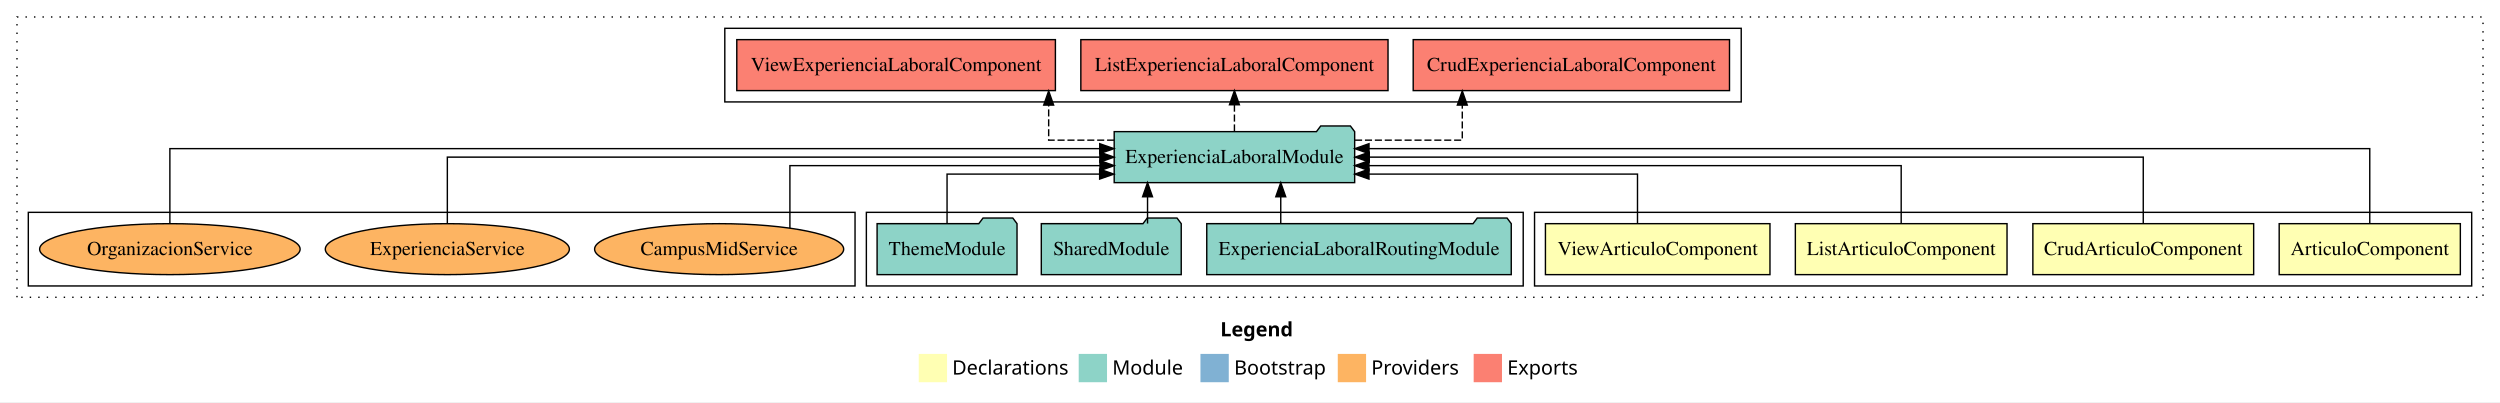
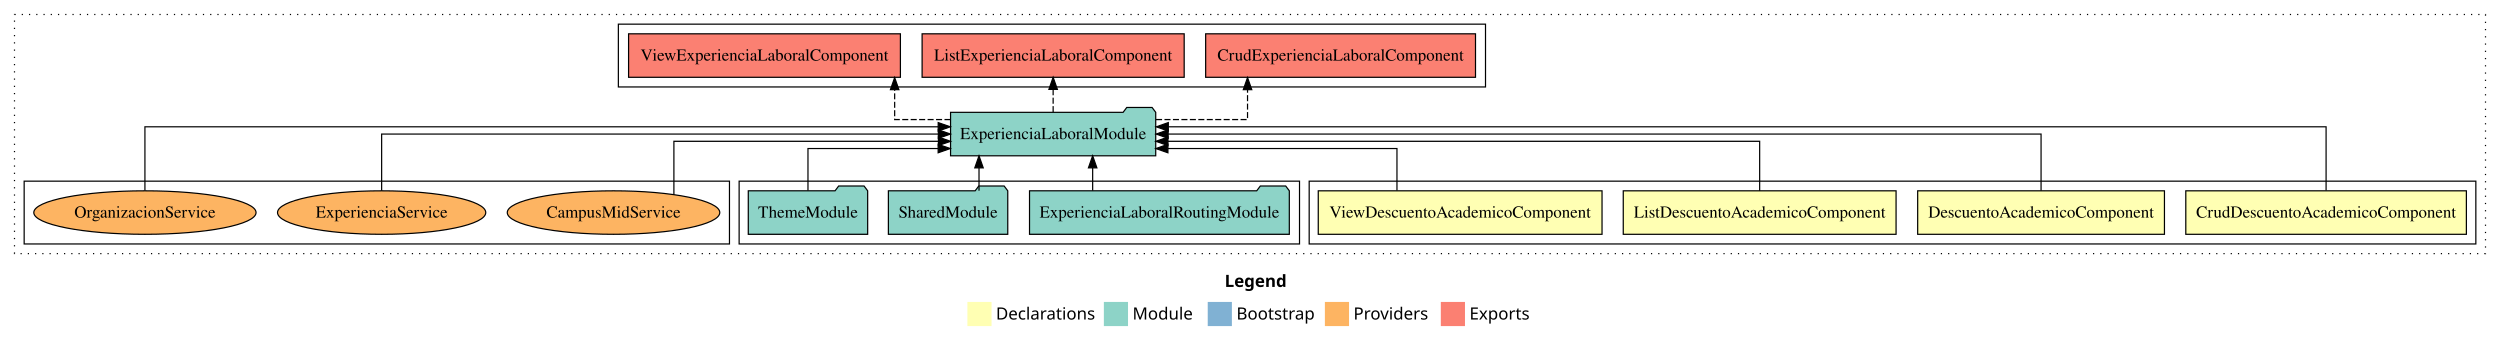
- <svg xmlns="http://www.w3.org/2000/svg" width="1766pt" height="284pt" viewBox="0.00 0.00 1766.00 284.00">
+ <svg xmlns="http://www.w3.org/2000/svg" width="2070pt" height="284pt" viewBox="0.00 0.00 2070.00 284.00">
  <g id="graph0" class="graph" transform="scale(1 1) rotate(0) translate(4 280)">
-     <polygon fill="#ffffff" stroke="transparent" points="-4,4 -4,-280 1762,-280 1762,4 -4,4" />
-     <text text-anchor="start" x="858.009" y="-42.4" font-family="sans-serif" font-weight="bold" font-size="14.00" fill="#000000">Legend</text>
-     <polygon fill="#ffffb3" stroke="transparent" points="645,-10 645,-30 665,-30 665,-10 645,-10" />
-     <text text-anchor="start" x="668.629" y="-15.4" font-family="sans-serif" font-size="14.00" fill="#000000">  Declarations</text>
-     <polygon fill="#8dd3c7" stroke="transparent" points="758,-10 758,-30 778,-30 778,-10 758,-10" />
-     <text text-anchor="start" x="781.725" y="-15.4" font-family="sans-serif" font-size="14.00" fill="#000000">  Module</text>
-     <polygon fill="#80b1d3" stroke="transparent" points="844,-10 844,-30 864,-30 864,-10 844,-10" />
-     <text text-anchor="start" x="867.781" y="-15.4" font-family="sans-serif" font-size="14.00" fill="#000000">  Bootstrap</text>
-     <polygon fill="#fdb462" stroke="transparent" points="941,-10 941,-30 961,-30 961,-10 941,-10" />
-     <text text-anchor="start" x="964.673" y="-15.4" font-family="sans-serif" font-size="14.00" fill="#000000">  Providers</text>
-     <polygon fill="#fb8072" stroke="transparent" points="1037,-10 1037,-30 1057,-30 1057,-10 1037,-10" />
-     <text text-anchor="start" x="1060.726" y="-15.4" font-family="sans-serif" font-size="14.00" fill="#000000">  Exports</text>
+     <polygon fill="#ffffff" stroke="transparent" points="-4,4 -4,-280 2066,-280 2066,4 -4,4" />
+     <text text-anchor="start" x="1010.009" y="-42.4" font-family="sans-serif" font-weight="bold" font-size="14.00" fill="#000000">Legend</text>
+     <polygon fill="#ffffb3" stroke="transparent" points="797,-10 797,-30 817,-30 817,-10 797,-10" />
+     <text text-anchor="start" x="820.629" y="-15.4" font-family="sans-serif" font-size="14.00" fill="#000000">  Declarations</text>
+     <polygon fill="#8dd3c7" stroke="transparent" points="910,-10 910,-30 930,-30 930,-10 910,-10" />
+     <text text-anchor="start" x="933.725" y="-15.4" font-family="sans-serif" font-size="14.00" fill="#000000">  Module</text>
+     <polygon fill="#80b1d3" stroke="transparent" points="996,-10 996,-30 1016,-30 1016,-10 996,-10" />
+     <text text-anchor="start" x="1019.781" y="-15.4" font-family="sans-serif" font-size="14.00" fill="#000000">  Bootstrap</text>
+     <polygon fill="#fdb462" stroke="transparent" points="1093,-10 1093,-30 1113,-30 1113,-10 1093,-10" />
+     <text text-anchor="start" x="1116.673" y="-15.4" font-family="sans-serif" font-size="14.00" fill="#000000">  Providers</text>
+     <polygon fill="#fb8072" stroke="transparent" points="1189,-10 1189,-30 1209,-30 1209,-10 1189,-10" />
+     <text text-anchor="start" x="1212.726" y="-15.4" font-family="sans-serif" font-size="14.00" fill="#000000">  Exports</text>
    <g id="clust1" class="cluster">
-       <polygon fill="none" stroke="#000000" stroke-dasharray="1,5" points="8,-70 8,-268 1750,-268 1750,-70 8,-70" />
+       <polygon fill="none" stroke="#000000" stroke-dasharray="1,5" points="8,-70 8,-268 2054,-268 2054,-70 8,-70" />
    </g>
    <g id="clust2" class="cluster">
-       <polygon fill="none" stroke="#000000" points="1080,-78 1080,-130 1742,-130 1742,-78 1080,-78" />
+       <polygon fill="none" stroke="#000000" points="1080,-78 1080,-130 2046,-130 2046,-78 1080,-78" />
    </g>
    <g id="clust7" class="cluster">
      <polygon fill="none" stroke="#000000" points="608,-78 608,-130 1072,-130 1072,-78 608,-78" />
    </g>
    <g id="clust8" class="cluster">
      <polygon fill="none" stroke="#000000" points="508,-208 508,-260 1226,-260 1226,-208 508,-208" />
    </g>
    <g id="clust10" class="cluster">
      <polygon fill="none" stroke="#000000" points="16,-78 16,-130 600,-130 600,-78 16,-78" />
    </g>
    <g id="node1" class="node">
-       <polygon fill="#ffffb3" stroke="#000000" points="1733.986,-122 1606.014,-122 1606.014,-86 1733.986,-86 1733.986,-122" />
-       <text text-anchor="middle" x="1670" y="-99.8" font-family="Times,serif" font-size="14.00" fill="#000000">ArticuloComponent</text>
+       <polygon fill="#ffffb3" stroke="#000000" points="2038.161,-122 1805.839,-122 1805.839,-86 2038.161,-86 2038.161,-122" />
+       <text text-anchor="middle" x="1922" y="-99.8" font-family="Times,serif" font-size="14.00" fill="#000000">CrudDescuentoAcademicoComponent</text>
    </g>
    <g id="node5" class="node">
      <polygon fill="#8dd3c7" stroke="#000000" points="952.936,-187 949.936,-191 928.936,-191 925.936,-187 783.064,-187 783.064,-151 952.936,-151 952.936,-187" />
      <text text-anchor="middle" x="868" y="-164.8" font-family="Times,serif" font-size="14.00" fill="#000000">ExperienciaLaboralModule</text>
    </g>
    <g id="edge1" class="edge">
-       <path fill="none" stroke="#000000" d="M1670,-122.284C1670,-143.321 1670,-175 1670,-175 1670,-175 963.069,-175 963.069,-175" />
-       <polygon fill="#000000" stroke="#000000" points="963.069,-171.5 953.069,-175 963.069,-178.5 963.069,-171.5" />
+       <path fill="none" stroke="#000000" d="M1922,-122.284C1922,-143.321 1922,-175 1922,-175 1922,-175 963.36,-175 963.36,-175" />
+       <polygon fill="#000000" stroke="#000000" points="963.361,-171.5 953.36,-175 963.36,-178.5 963.361,-171.5" />
    </g>
    <g id="node2" class="node">
-       <polygon fill="#ffffb3" stroke="#000000" points="1587.983,-122 1432.017,-122 1432.017,-86 1587.983,-86 1587.983,-122" />
-       <text text-anchor="middle" x="1510" y="-99.8" font-family="Times,serif" font-size="14.00" fill="#000000">CrudArticuloComponent</text>
+       <polygon fill="#ffffb3" stroke="#000000" points="1788.164,-122 1583.836,-122 1583.836,-86 1788.164,-86 1788.164,-122" />
+       <text text-anchor="middle" x="1686" y="-99.8" font-family="Times,serif" font-size="14.00" fill="#000000">DescuentoAcademicoComponent</text>
    </g>
    <g id="edge2" class="edge">
-       <path fill="none" stroke="#000000" d="M1510,-122.106C1510,-141.339 1510,-169 1510,-169 1510,-169 963.253,-169 963.253,-169" />
-       <polygon fill="#000000" stroke="#000000" points="963.253,-165.5 953.253,-169 963.253,-172.5 963.253,-165.5" />
+       <path fill="none" stroke="#000000" d="M1686,-122.106C1686,-141.339 1686,-169 1686,-169 1686,-169 963.225,-169 963.225,-169" />
+       <polygon fill="#000000" stroke="#000000" points="963.226,-165.5 953.225,-169 963.225,-172.5 963.226,-165.5" />
    </g>
    <g id="node3" class="node">
-       <polygon fill="#ffffb3" stroke="#000000" points="1413.765,-122 1264.235,-122 1264.235,-86 1413.765,-86 1413.765,-122" />
-       <text text-anchor="middle" x="1339" y="-99.8" font-family="Times,serif" font-size="14.00" fill="#000000">ListArticuloComponent</text>
+       <polygon fill="#ffffb3" stroke="#000000" points="1565.943,-122 1340.057,-122 1340.057,-86 1565.943,-86 1565.943,-122" />
+       <text text-anchor="middle" x="1453" y="-99.8" font-family="Times,serif" font-size="14.00" fill="#000000">ListDescuentoAcademicoComponent</text>
    </g>
    <g id="edge3" class="edge">
-       <path fill="none" stroke="#000000" d="M1339,-122.022C1339,-139.373 1339,-163 1339,-163 1339,-163 963.022,-163 963.022,-163" />
-       <polygon fill="#000000" stroke="#000000" points="963.022,-159.5 953.022,-163 963.022,-166.5 963.022,-159.5" />
+       <path fill="none" stroke="#000000" d="M1453,-122.022C1453,-139.373 1453,-163 1453,-163 1453,-163 963.064,-163 963.064,-163" />
+       <polygon fill="#000000" stroke="#000000" points="963.064,-159.5 953.064,-163 963.064,-166.5 963.064,-159.5" />
    </g>
    <g id="node4" class="node">
-       <polygon fill="#ffffb3" stroke="#000000" points="1246.305,-122 1087.695,-122 1087.695,-86 1246.305,-86 1246.305,-122" />
-       <text text-anchor="middle" x="1167" y="-99.8" font-family="Times,serif" font-size="14.00" fill="#000000">ViewArticuloComponent</text>
+       <polygon fill="#ffffb3" stroke="#000000" points="1322.483,-122 1087.517,-122 1087.517,-86 1322.483,-86 1322.483,-122" />
+       <text text-anchor="middle" x="1205" y="-99.8" font-family="Times,serif" font-size="14.00" fill="#000000">ViewDescuentoAcademicoComponent</text>
    </g>
    <g id="edge4" class="edge">
-       <path fill="none" stroke="#000000" d="M1152.728,-122.24C1152.728,-137.571 1152.728,-157 1152.728,-157 1152.728,-157 963.042,-157 963.042,-157" />
-       <polygon fill="#000000" stroke="#000000" points="963.042,-153.5 953.042,-157 963.042,-160.5 963.042,-153.5" />
+       <path fill="none" stroke="#000000" d="M1152.683,-122.24C1152.683,-137.571 1152.683,-157 1152.683,-157 1152.683,-157 963.029,-157 963.029,-157" />
+       <polygon fill="#000000" stroke="#000000" points="963.029,-153.5 953.029,-157 963.029,-160.5 963.029,-153.5" />
    </g>
    <g id="node9" class="node">
      <polygon fill="#fb8072" stroke="#000000" points="1217.716,-252 994.284,-252 994.284,-216 1217.716,-216 1217.716,-252" />
      <text text-anchor="middle" x="1106" y="-229.8" font-family="Times,serif" font-size="14.00" fill="#000000">CrudExperienciaLaboralComponent </text>
    </g>
    <g id="edge8" class="edge">
      <path fill="none" stroke="#000000" stroke-dasharray="5,2" d="M953.193,-181C991.802,-181 1028.959,-181 1028.959,-181 1028.959,-181 1028.959,-205.76 1028.959,-205.76" />
      <polygon fill="#000000" stroke="#000000" points="1025.46,-205.76 1028.959,-215.76 1032.46,-205.76 1025.46,-205.76" />
    </g>
    <g id="node10" class="node">
      <polygon fill="#fb8072" stroke="#000000" points="976.497,-252 759.503,-252 759.503,-216 976.497,-216 976.497,-252" />
      <text text-anchor="middle" x="868" y="-229.8" font-family="Times,serif" font-size="14.00" fill="#000000">ListExperienciaLaboralComponent </text>
    </g>
    <g id="edge9" class="edge">
      <path fill="none" stroke="#000000" stroke-dasharray="5,2" d="M868,-187.106C868,-187.106 868,-205.991 868,-205.991" />
      <polygon fill="#000000" stroke="#000000" points="864.5,-205.991 868,-215.991 871.5,-205.991 864.5,-205.991" />
    </g>
    <g id="node11" class="node">
      <polygon fill="#fb8072" stroke="#000000" points="741.537,-252 516.463,-252 516.463,-216 741.537,-216 741.537,-252" />
      <text text-anchor="middle" x="629" y="-229.8" font-family="Times,serif" font-size="14.00" fill="#000000">ViewExperienciaLaboralComponent </text>
    </g>
    <g id="edge10" class="edge">
      <path fill="none" stroke="#000000" stroke-dasharray="5,2" d="M783.042,-181C757.815,-181 736.779,-181 736.779,-181 736.779,-181 736.779,-205.76 736.779,-205.76" />
      <polygon fill="#000000" stroke="#000000" points="733.279,-205.76 736.779,-215.76 740.279,-205.76 733.279,-205.76" />
    </g>
    <g id="node6" class="node">
      <polygon fill="#8dd3c7" stroke="#000000" points="1063.553,-122 1060.553,-126 1039.553,-126 1036.553,-122 848.447,-122 848.447,-86 1063.553,-86 1063.553,-122" />
      <text text-anchor="middle" x="956" y="-99.8" font-family="Times,serif" font-size="14.00" fill="#000000">ExperienciaLaboralRoutingModule</text>
    </g>
    <g id="edge5" class="edge">
      <path fill="none" stroke="#000000" d="M900.721,-122.106C900.721,-122.106 900.721,-140.991 900.721,-140.991" />
      <polygon fill="#000000" stroke="#000000" points="897.221,-140.991 900.721,-150.991 904.221,-140.991 897.221,-140.991" />
    </g>
    <g id="node7" class="node">
      <polygon fill="#8dd3c7" stroke="#000000" points="830.423,-122 827.423,-126 806.423,-126 803.423,-122 731.577,-122 731.577,-86 830.423,-86 830.423,-122" />
      <text text-anchor="middle" x="781" y="-99.8" font-family="Times,serif" font-size="14.00" fill="#000000">SharedModule</text>
    </g>
    <g id="edge6" class="edge">
      <path fill="none" stroke="#000000" d="M806.622,-122.106C806.622,-122.106 806.622,-140.991 806.622,-140.991" />
      <polygon fill="#000000" stroke="#000000" points="803.122,-140.991 806.622,-150.991 810.122,-140.991 803.122,-140.991" />
    </g>
    <g id="node8" class="node">
      <polygon fill="#8dd3c7" stroke="#000000" points="714.423,-122 711.423,-126 690.423,-126 687.423,-122 615.577,-122 615.577,-86 714.423,-86 714.423,-122" />
      <text text-anchor="middle" x="665" y="-99.8" font-family="Times,serif" font-size="14.00" fill="#000000">ThemeModule</text>
    </g>
    <g id="edge7" class="edge">
      <path fill="none" stroke="#000000" d="M665,-122.24C665,-137.571 665,-157 665,-157 665,-157 772.792,-157 772.792,-157" />
      <polygon fill="#000000" stroke="#000000" points="772.792,-160.5 782.792,-157 772.792,-153.5 772.792,-160.5" />
    </g>
    <g id="node12" class="node">
      <ellipse fill="#fdb462" stroke="#000000" cx="504" cy="-104" rx="87.98" ry="18" />
      <text text-anchor="middle" x="504" y="-99.8" font-family="Times,serif" font-size="14.00" fill="#000000">CampusMidService</text>
    </g>
    <g id="edge11" class="edge">
      <path fill="none" stroke="#000000" d="M553.986,-118.888C553.986,-136.367 553.986,-163 553.986,-163 553.986,-163 773.023,-163 773.023,-163" />
      <polygon fill="#000000" stroke="#000000" points="773.023,-166.5 783.023,-163 773.023,-159.5 773.023,-166.5" />
    </g>
    <g id="node13" class="node">
      <ellipse fill="#fdb462" stroke="#000000" cx="312" cy="-104" rx="86.212" ry="18" />
      <text text-anchor="middle" x="312" y="-99.8" font-family="Times,serif" font-size="14.00" fill="#000000">ExperienciaService</text>
    </g>
    <g id="edge12" class="edge">
      <path fill="none" stroke="#000000" d="M312,-122.106C312,-141.339 312,-169 312,-169 312,-169 772.95,-169 772.95,-169" />
      <polygon fill="#000000" stroke="#000000" points="772.95,-172.5 782.95,-169 772.95,-165.5 772.95,-172.5" />
    </g>
    <g id="node14" class="node">
      <ellipse fill="#fdb462" stroke="#000000" cx="116" cy="-104" rx="92.012" ry="18" />
      <text text-anchor="middle" x="116" y="-99.8" font-family="Times,serif" font-size="14.00" fill="#000000">OrganizacionService</text>
    </g>
    <g id="edge13" class="edge">
      <path fill="none" stroke="#000000" d="M116,-122.284C116,-143.321 116,-175 116,-175 116,-175 772.833,-175 772.833,-175" />
      <polygon fill="#000000" stroke="#000000" points="772.833,-178.5 782.833,-175 772.833,-171.5 772.833,-178.5" />
    </g>
  </g>
</svg>
